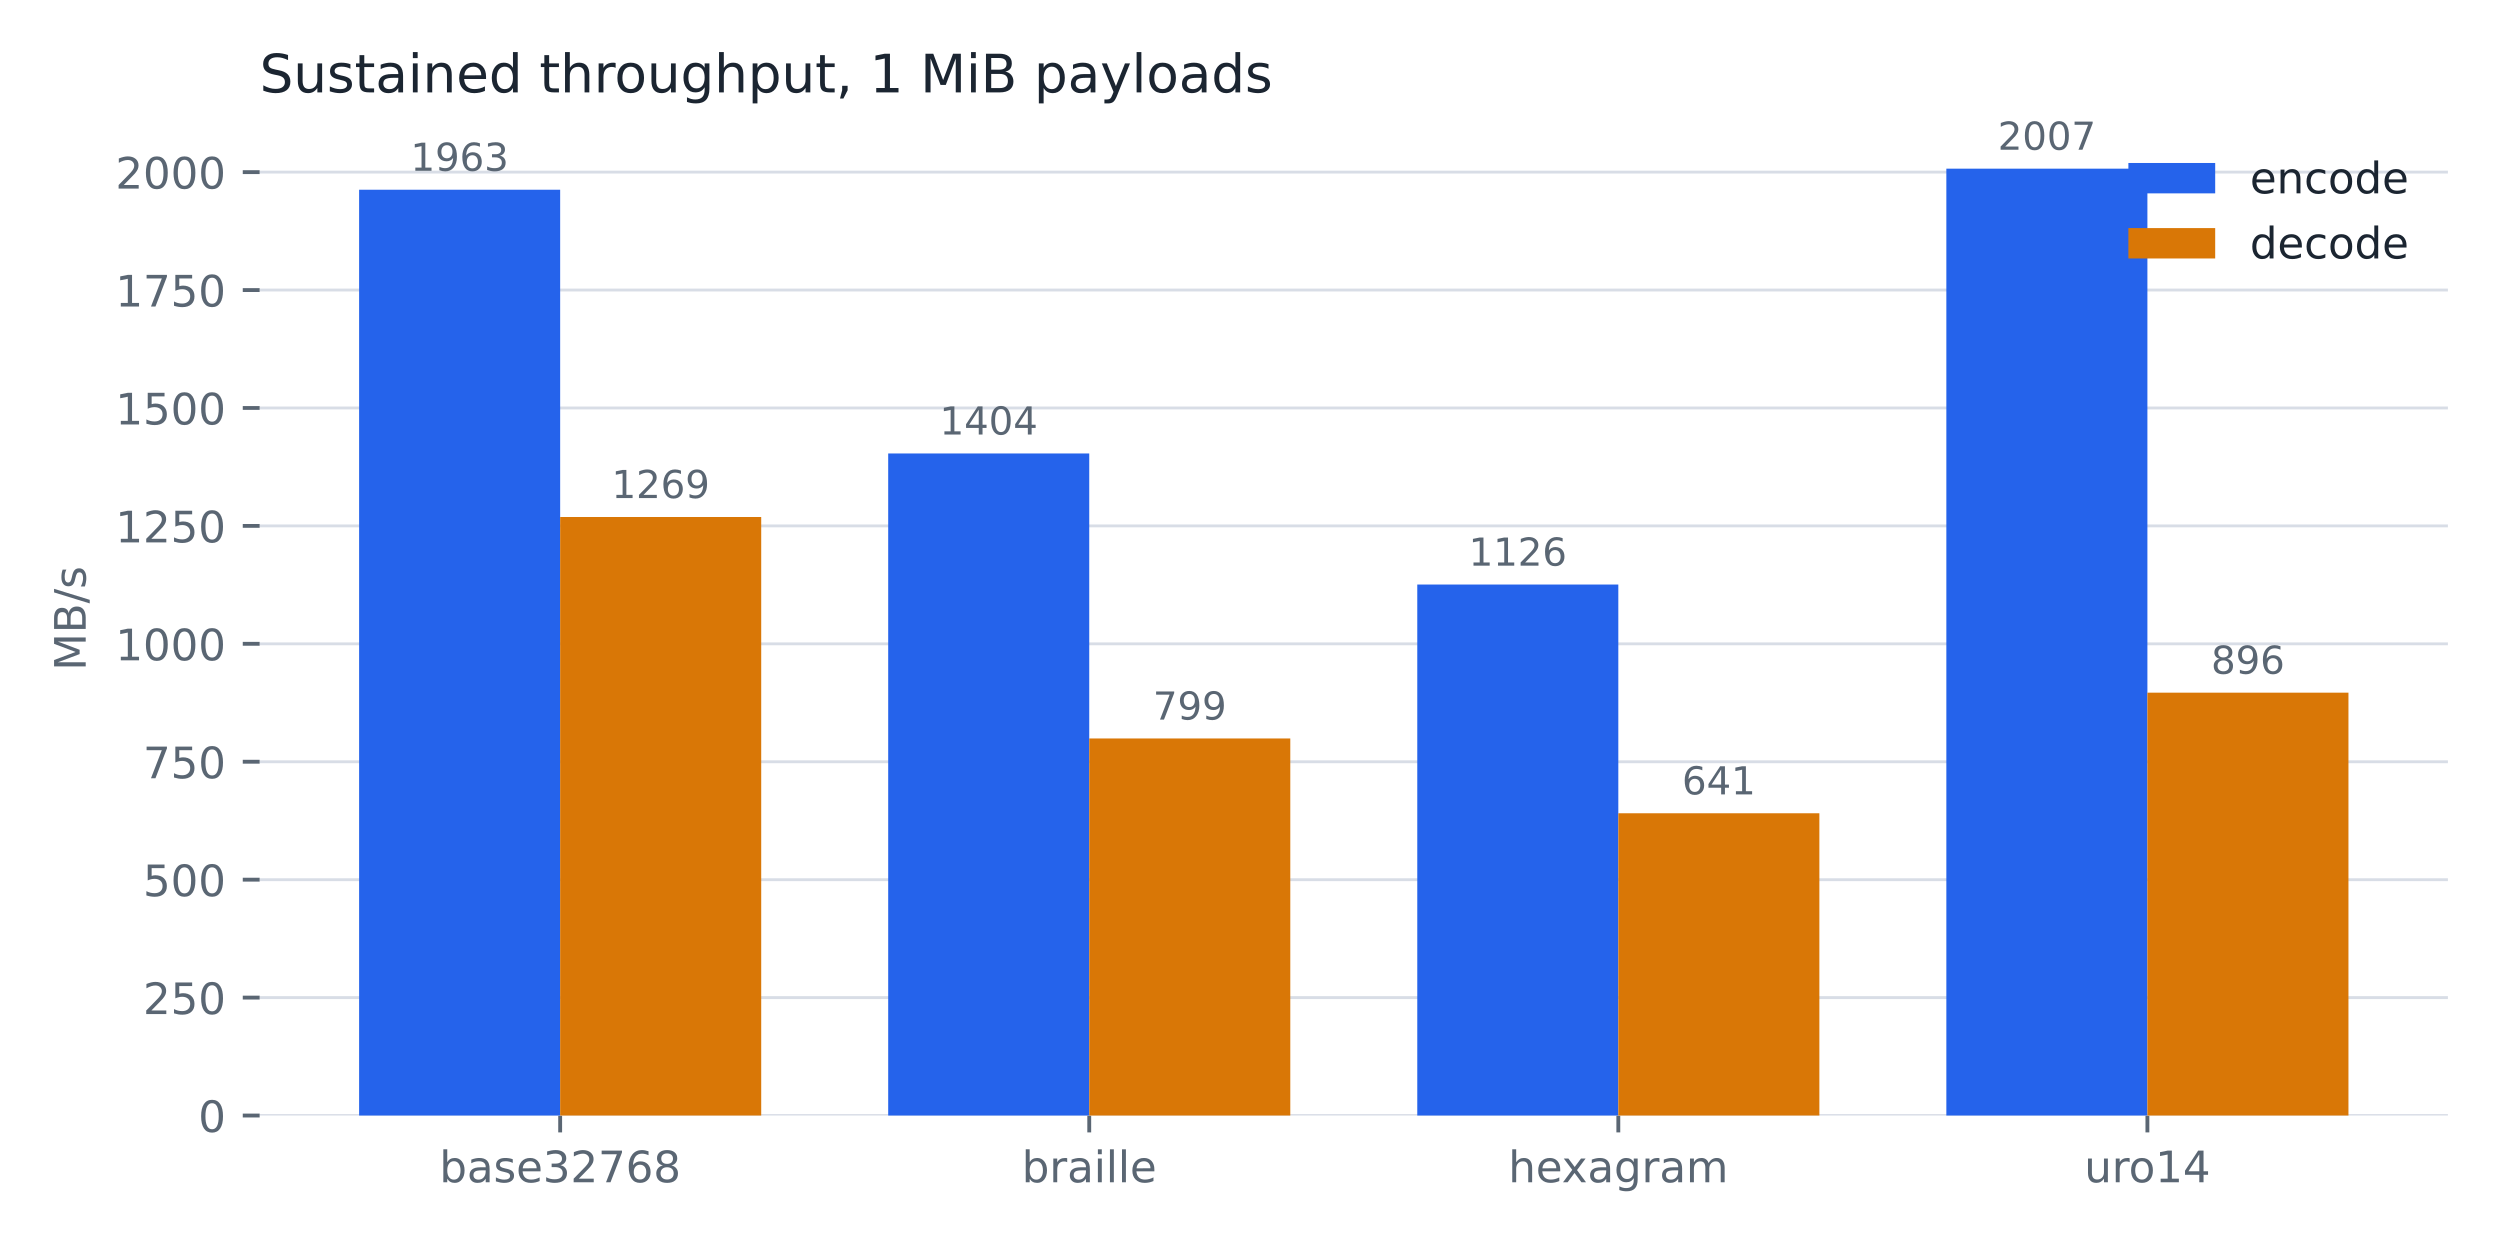
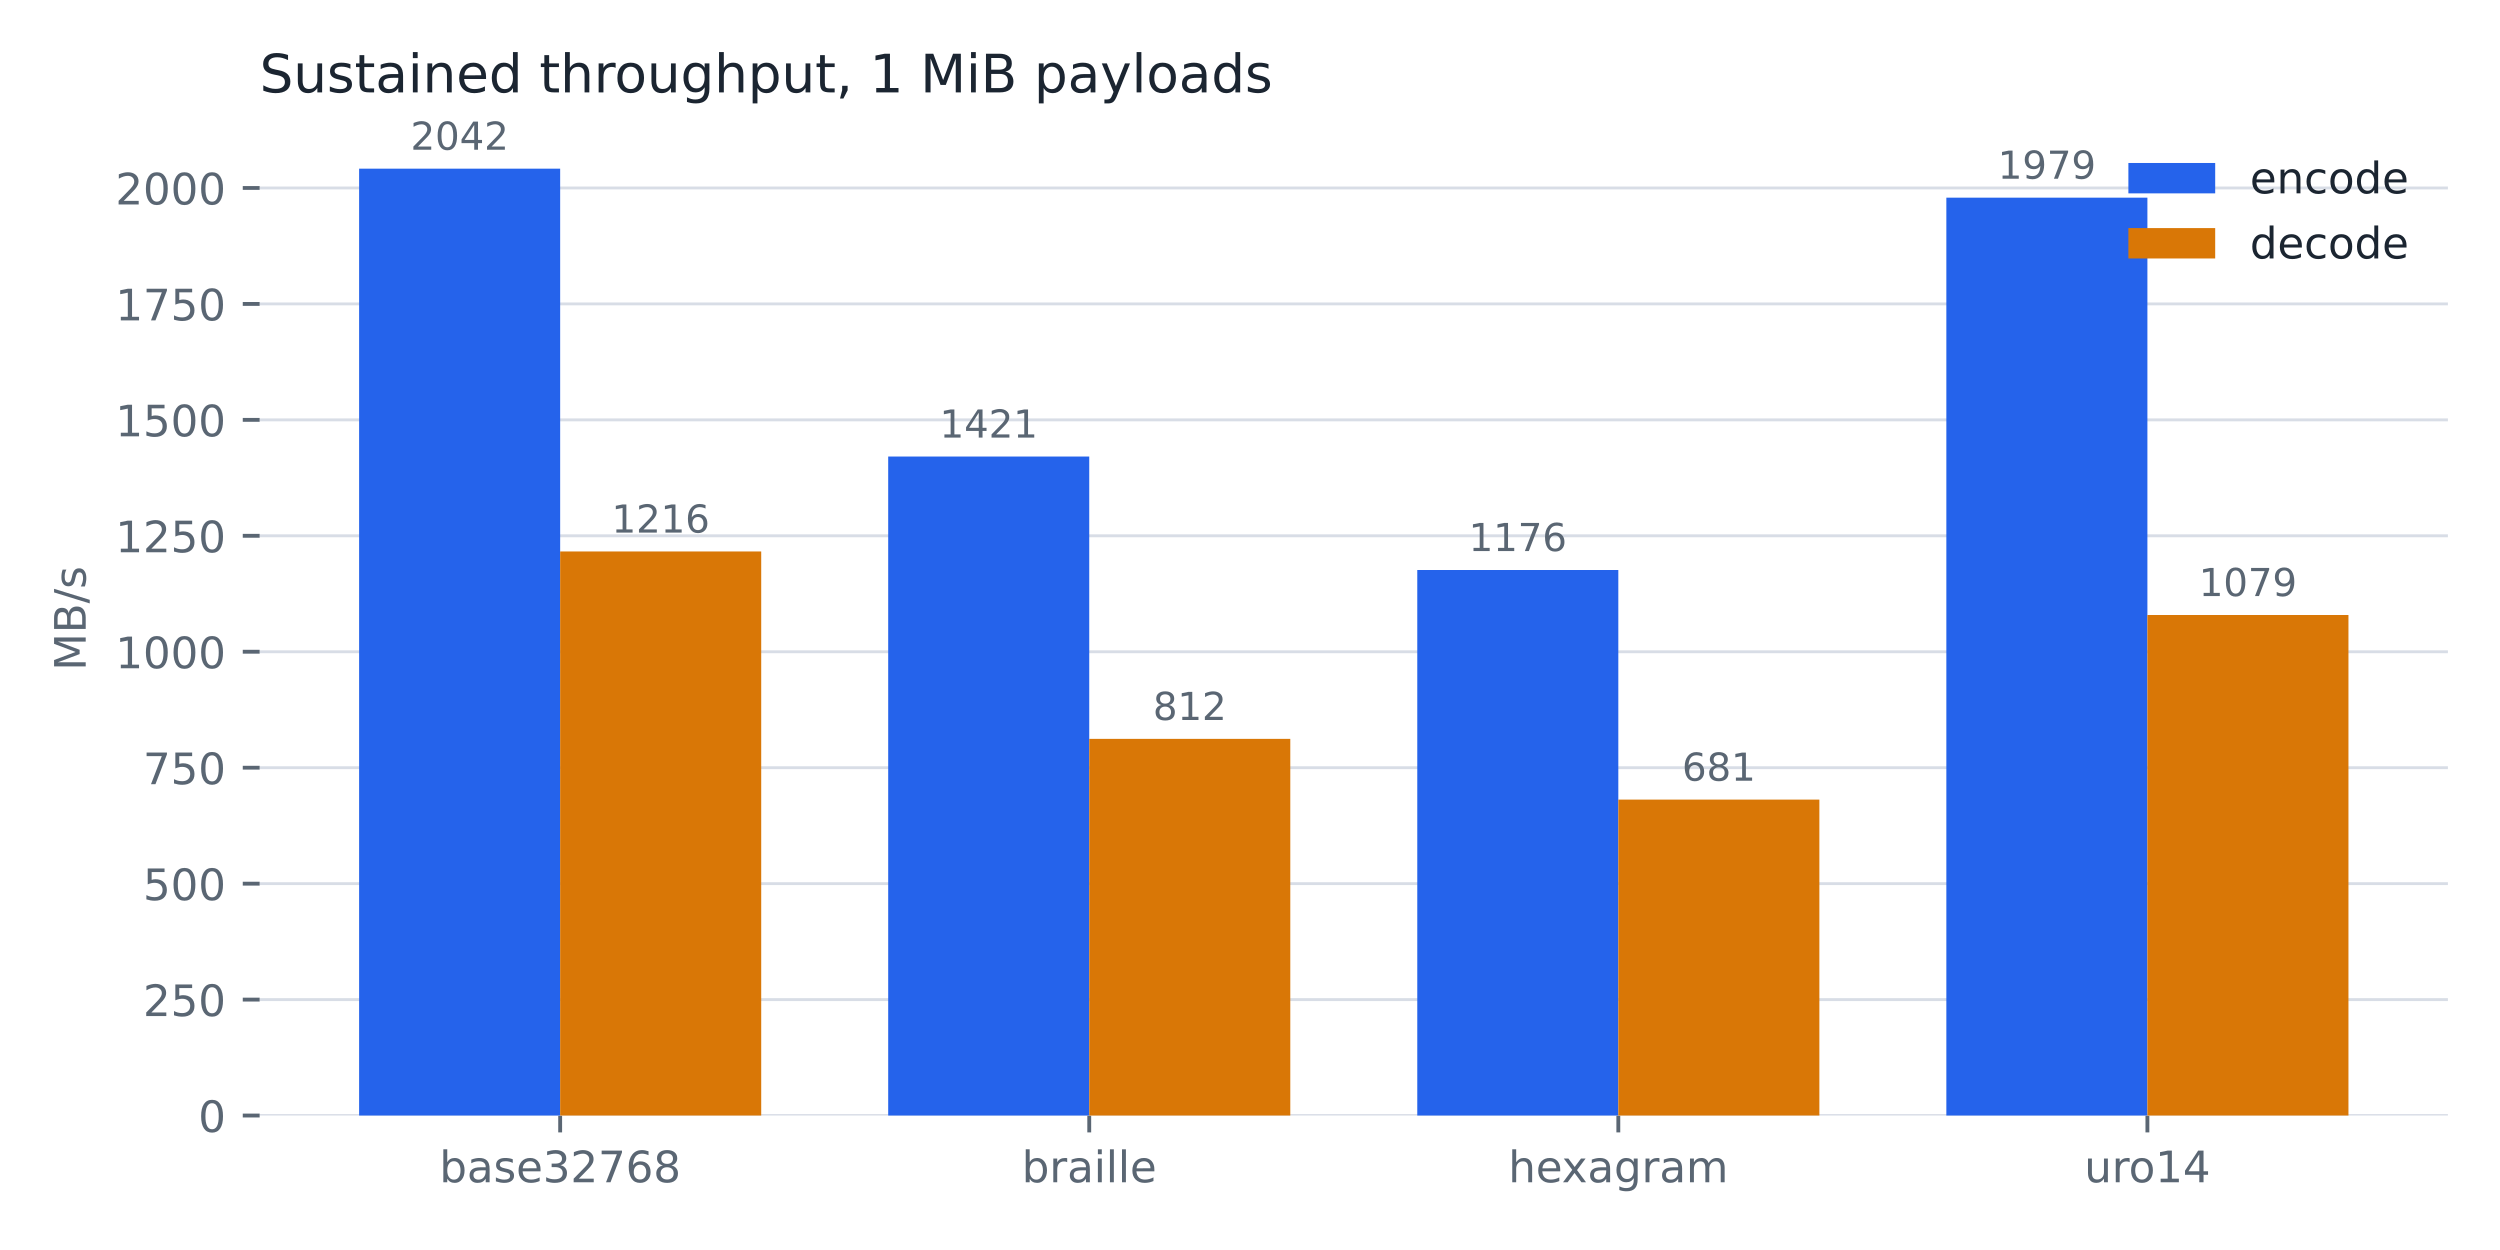
<svg xmlns="http://www.w3.org/2000/svg" xmlns:xlink="http://www.w3.org/1999/xlink" width="518.4pt" height="259.2pt" viewBox="0 0 518.4 259.2" version="1.1">
  <defs>
    <style type="text/css">*{stroke-linejoin: round; stroke-linecap: butt}</style>
  </defs>
  <g id="figure_1">
    <g id="patch_1">
      <path d="M 0 259.2  L 518.4 259.2  L 518.4 0  L 0 0  L 0 259.2  z " style="fill: none; opacity: 0" />
    </g>
    <g id="axes_1">
      <g id="patch_2">
        <path d="M 53.84 231.318  L 507.6 231.318  L 507.6 25.157  L 53.84 25.157  L 53.84 231.318  z " style="fill: none" />
      </g>
      <g id="matplotlib.axis_1">
        <g id="xtick_1">
          <g id="line2d_1">
            <defs>
              <path id="md08314dd81" d="M 0 0  L 0 3.5  " style="stroke: #5a6673; stroke-width: 0.8" />
            </defs>
            <g>
              <use xlink:href="#md08314dd81" x="116.155" y="231.318" style="fill: #5a6673; stroke: #5a6673; stroke-width: 0.8" />
            </g>
          </g>
          <g id="text_1">
            <g style="fill: #5a6673" transform="translate(91.112 245.1565) scale(0.09 -0.09)">
              <defs>
                <path id="DejaVuSans-45" d="M 3116 1747  Q 3116 2381 2855 2742  Q 2594 3103 2138 3103  Q 1681 3103 1420 2742  Q 1159 2381 1159 1747  Q 1159 1113 1420 752  Q 1681 391 2138 391  Q 2594 391 2855 752  Q 3116 1113 3116 1747  z M 1159 2969  Q 1341 3281 1617 3432  Q 1894 3584 2278 3584  Q 2916 3584 3314 3078  Q 3713 2572 3713 1747  Q 3713 922 3314 415  Q 2916 -91 2278 -91  Q 1894 -91 1617 61  Q 1341 213 1159 525  L 1159 0  L 581 0  L 581 4863  L 1159 4863  L 1159 2969  z " transform="scale(0.015625)" />
                <path id="DejaVuSans-44" d="M 2194 1759  Q 1497 1759 1228 1600  Q 959 1441 959 1056  Q 959 750 1161 570  Q 1363 391 1709 391  Q 2188 391 2477 730  Q 2766 1069 2766 1631  L 2766 1759  L 2194 1759  z M 3341 1997  L 3341 0  L 2766 0  L 2766 531  Q 2569 213 2275 61  Q 1981 -91 1556 -91  Q 1019 -91 701 211  Q 384 513 384 1019  Q 384 1609 779 1909  Q 1175 2209 1959 2209  L 2766 2209  L 2766 2266  Q 2766 2663 2505 2880  Q 2244 3097 1772 3097  Q 1472 3097 1187 3025  Q 903 2953 641 2809  L 641 3341  Q 956 3463 1253 3523  Q 1550 3584 1831 3584  Q 2591 3584 2966 3190  Q 3341 2797 3341 1997  z " transform="scale(0.015625)" />
                <path id="DejaVuSans-56" d="M 2834 3397  L 2834 2853  Q 2591 2978 2328 3040  Q 2066 3103 1784 3103  Q 1356 3103 1142 2972  Q 928 2841 928 2578  Q 928 2378 1081 2264  Q 1234 2150 1697 2047  L 1894 2003  Q 2506 1872 2764 1633  Q 3022 1394 3022 966  Q 3022 478 2636 193  Q 2250 -91 1575 -91  Q 1294 -91 989 -36  Q 684 19 347 128  L 347 722  Q 666 556 975 473  Q 1284 391 1588 391  Q 1994 391 2212 530  Q 2431 669 2431 922  Q 2431 1156 2273 1281  Q 2116 1406 1581 1522  L 1381 1569  Q 847 1681 609 1914  Q 372 2147 372 2553  Q 372 3047 722 3315  Q 1072 3584 1716 3584  Q 2034 3584 2315 3537  Q 2597 3491 2834 3397  z " transform="scale(0.015625)" />
                <path id="DejaVuSans-48" d="M 3597 1894  L 3597 1613  L 953 1613  Q 991 1019 1311 708  Q 1631 397 2203 397  Q 2534 397 2845 478  Q 3156 559 3463 722  L 3463 178  Q 3153 47 2828 -22  Q 2503 -91 2169 -91  Q 1331 -91 842 396  Q 353 884 353 1716  Q 353 2575 817 3079  Q 1281 3584 2069 3584  Q 2775 3584 3186 3129  Q 3597 2675 3597 1894  z M 3022 2063  Q 3016 2534 2758 2815  Q 2500 3097 2075 3097  Q 1594 3097 1305 2825  Q 1016 2553 972 2059  L 3022 2063  z " transform="scale(0.015625)" />
                <path id="DejaVuSans-16" d="M 2597 2516  Q 3050 2419 3304 2112  Q 3559 1806 3559 1356  Q 3559 666 3084 287  Q 2609 -91 1734 -91  Q 1441 -91 1130 -33  Q 819 25 488 141  L 488 750  Q 750 597 1062 519  Q 1375 441 1716 441  Q 2309 441 2620 675  Q 2931 909 2931 1356  Q 2931 1769 2642 2001  Q 2353 2234 1838 2234  L 1294 2234  L 1294 2753  L 1863 2753  Q 2328 2753 2575 2939  Q 2822 3125 2822 3475  Q 2822 3834 2567 4026  Q 2313 4219 1838 4219  Q 1578 4219 1281 4162  Q 984 4106 628 3988  L 628 4550  Q 988 4650 1302 4700  Q 1616 4750 1894 4750  Q 2613 4750 3031 4423  Q 3450 4097 3450 3541  Q 3450 3153 3228 2886  Q 3006 2619 2597 2516  z " transform="scale(0.015625)" />
                <path id="DejaVuSans-15" d="M 1228 531  L 3431 531  L 3431 0  L 469 0  L 469 531  Q 828 903 1448 1529  Q 2069 2156 2228 2338  Q 2531 2678 2651 2914  Q 2772 3150 2772 3378  Q 2772 3750 2511 3984  Q 2250 4219 1831 4219  Q 1534 4219 1204 4116  Q 875 4013 500 3803  L 500 4441  Q 881 4594 1212 4672  Q 1544 4750 1819 4750  Q 2544 4750 2975 4387  Q 3406 4025 3406 3419  Q 3406 3131 3298 2873  Q 3191 2616 2906 2266  Q 2828 2175 2409 1742  Q 1991 1309 1228 531  z " transform="scale(0.015625)" />
                <path id="DejaVuSans-1a" d="M 525 4666  L 3525 4666  L 3525 4397  L 1831 0  L 1172 0  L 2766 4134  L 525 4134  L 525 4666  z " transform="scale(0.015625)" />
                <path id="DejaVuSans-19" d="M 2113 2584  Q 1688 2584 1439 2293  Q 1191 2003 1191 1497  Q 1191 994 1439 701  Q 1688 409 2113 409  Q 2538 409 2786 701  Q 3034 994 3034 1497  Q 3034 2003 2786 2293  Q 2538 2584 2113 2584  z M 3366 4563  L 3366 3988  Q 3128 4100 2886 4159  Q 2644 4219 2406 4219  Q 1781 4219 1451 3797  Q 1122 3375 1075 2522  Q 1259 2794 1537 2939  Q 1816 3084 2150 3084  Q 2853 3084 3261 2657  Q 3669 2231 3669 1497  Q 3669 778 3244 343  Q 2819 -91 2113 -91  Q 1303 -91 875 529  Q 447 1150 447 2328  Q 447 3434 972 4092  Q 1497 4750 2381 4750  Q 2619 4750 2861 4703  Q 3103 4656 3366 4563  z " transform="scale(0.015625)" />
                <path id="DejaVuSans-1b" d="M 2034 2216  Q 1584 2216 1326 1975  Q 1069 1734 1069 1313  Q 1069 891 1326 650  Q 1584 409 2034 409  Q 2484 409 2743 651  Q 3003 894 3003 1313  Q 3003 1734 2745 1975  Q 2488 2216 2034 2216  z M 1403 2484  Q 997 2584 770 2862  Q 544 3141 544 3541  Q 544 4100 942 4425  Q 1341 4750 2034 4750  Q 2731 4750 3128 4425  Q 3525 4100 3525 3541  Q 3525 3141 3298 2862  Q 3072 2584 2669 2484  Q 3125 2378 3379 2068  Q 3634 1759 3634 1313  Q 3634 634 3220 271  Q 2806 -91 2034 -91  Q 1263 -91 848 271  Q 434 634 434 1313  Q 434 1759 690 2068  Q 947 2378 1403 2484  z M 1172 3481  Q 1172 3119 1398 2916  Q 1625 2713 2034 2713  Q 2441 2713 2670 2916  Q 2900 3119 2900 3481  Q 2900 3844 2670 4047  Q 2441 4250 2034 4250  Q 1625 4250 1398 4047  Q 1172 3844 1172 3481  z " transform="scale(0.015625)" />
              </defs>
              <use xlink:href="#DejaVuSans-45" />
              <use xlink:href="#DejaVuSans-44" transform="translate(63.48438 0)" />
              <use xlink:href="#DejaVuSans-56" transform="translate(124.7656 0)" />
              <use xlink:href="#DejaVuSans-48" transform="translate(176.8594 0)" />
              <use xlink:href="#DejaVuSans-16" transform="translate(238.3906 0)" />
              <use xlink:href="#DejaVuSans-15" transform="translate(302.0156 0)" />
              <use xlink:href="#DejaVuSans-1a" transform="translate(365.6406 0)" />
              <use xlink:href="#DejaVuSans-19" transform="translate(429.2656 0)" />
              <use xlink:href="#DejaVuSans-1b" transform="translate(492.8906 0)" />
            </g>
          </g>
        </g>
        <g id="xtick_2">
          <g id="line2d_2">
            <g>
              <use xlink:href="#md08314dd81" x="225.865" y="231.318" style="fill: #5a6673; stroke: #5a6673; stroke-width: 0.8" />
            </g>
          </g>
          <g id="text_2">
            <g style="fill: #5a6673" transform="translate(211.8813 245.1565) scale(0.09 -0.09)">
              <defs>
                <path id="DejaVuSans-55" d="M 2631 2963  Q 2534 3019 2420 3045  Q 2306 3072 2169 3072  Q 1681 3072 1420 2755  Q 1159 2438 1159 1844  L 1159 0  L 581 0  L 581 3500  L 1159 3500  L 1159 2956  Q 1341 3275 1631 3429  Q 1922 3584 2338 3584  Q 2397 3584 2469 3576  Q 2541 3569 2628 3553  L 2631 2963  z " transform="scale(0.015625)" />
                <path id="DejaVuSans-4c" d="M 603 3500  L 1178 3500  L 1178 0  L 603 0  L 603 3500  z M 603 4863  L 1178 4863  L 1178 4134  L 603 4134  L 603 4863  z " transform="scale(0.015625)" />
                <path id="DejaVuSans-4f" d="M 603 4863  L 1178 4863  L 1178 0  L 603 0  L 603 4863  z " transform="scale(0.015625)" />
              </defs>
              <use xlink:href="#DejaVuSans-45" />
              <use xlink:href="#DejaVuSans-55" transform="translate(63.48438 0)" />
              <use xlink:href="#DejaVuSans-44" transform="translate(104.5938 0)" />
              <use xlink:href="#DejaVuSans-4c" transform="translate(165.875 0)" />
              <use xlink:href="#DejaVuSans-4f" transform="translate(193.6562 0)" />
              <use xlink:href="#DejaVuSans-4f" transform="translate(221.4375 0)" />
              <use xlink:href="#DejaVuSans-48" transform="translate(249.2188 0)" />
            </g>
          </g>
        </g>
        <g id="xtick_3">
          <g id="line2d_3">
            <g>
              <use xlink:href="#md08314dd81" x="335.575" y="231.318" style="fill: #5a6673; stroke: #5a6673; stroke-width: 0.8" />
            </g>
          </g>
          <g id="text_3">
            <g style="fill: #5a6673" transform="translate(312.7642 245.1565) scale(0.09 -0.09)">
              <defs>
                <path id="DejaVuSans-4b" d="M 3513 2113  L 3513 0  L 2938 0  L 2938 2094  Q 2938 2591 2744 2837  Q 2550 3084 2163 3084  Q 1697 3084 1428 2787  Q 1159 2491 1159 1978  L 1159 0  L 581 0  L 581 4863  L 1159 4863  L 1159 2956  Q 1366 3272 1645 3428  Q 1925 3584 2291 3584  Q 2894 3584 3203 3211  Q 3513 2838 3513 2113  z " transform="scale(0.015625)" />
                <path id="DejaVuSans-5b" d="M 3513 3500  L 2247 1797  L 3578 0  L 2900 0  L 1881 1375  L 863 0  L 184 0  L 1544 1831  L 300 3500  L 978 3500  L 1906 2253  L 2834 3500  L 3513 3500  z " transform="scale(0.015625)" />
                <path id="DejaVuSans-4a" d="M 2906 1791  Q 2906 2416 2648 2759  Q 2391 3103 1925 3103  Q 1463 3103 1205 2759  Q 947 2416 947 1791  Q 947 1169 1205 825  Q 1463 481 1925 481  Q 2391 481 2648 825  Q 2906 1169 2906 1791  z M 3481 434  Q 3481 -459 3084 -895  Q 2688 -1331 1869 -1331  Q 1566 -1331 1297 -1286  Q 1028 -1241 775 -1147  L 775 -588  Q 1028 -725 1275 -790  Q 1522 -856 1778 -856  Q 2344 -856 2625 -561  Q 2906 -266 2906 331  L 2906 616  Q 2728 306 2450 153  Q 2172 0 1784 0  Q 1141 0 747 490  Q 353 981 353 1791  Q 353 2603 747 3093  Q 1141 3584 1784 3584  Q 2172 3584 2450 3431  Q 2728 3278 2906 2969  L 2906 3500  L 3481 3500  L 3481 434  z " transform="scale(0.015625)" />
                <path id="DejaVuSans-50" d="M 3328 2828  Q 3544 3216 3844 3400  Q 4144 3584 4550 3584  Q 5097 3584 5394 3201  Q 5691 2819 5691 2113  L 5691 0  L 5113 0  L 5113 2094  Q 5113 2597 4934 2840  Q 4756 3084 4391 3084  Q 3944 3084 3684 2787  Q 3425 2491 3425 1978  L 3425 0  L 2847 0  L 2847 2094  Q 2847 2600 2669 2842  Q 2491 3084 2119 3084  Q 1678 3084 1418 2786  Q 1159 2488 1159 1978  L 1159 0  L 581 0  L 581 3500  L 1159 3500  L 1159 2956  Q 1356 3278 1631 3431  Q 1906 3584 2284 3584  Q 2666 3584 2933 3390  Q 3200 3197 3328 2828  z " transform="scale(0.015625)" />
              </defs>
              <use xlink:href="#DejaVuSans-4b" />
              <use xlink:href="#DejaVuSans-48" transform="translate(63.375 0)" />
              <use xlink:href="#DejaVuSans-5b" transform="translate(123.1562 0)" />
              <use xlink:href="#DejaVuSans-44" transform="translate(182.3438 0)" />
              <use xlink:href="#DejaVuSans-4a" transform="translate(243.625 0)" />
              <use xlink:href="#DejaVuSans-55" transform="translate(307.1094 0)" />
              <use xlink:href="#DejaVuSans-44" transform="translate(348.2188 0)" />
              <use xlink:href="#DejaVuSans-50" transform="translate(409.5 0)" />
            </g>
          </g>
        </g>
        <g id="xtick_4">
          <g id="line2d_4">
            <g>
              <use xlink:href="#md08314dd81" x="445.285" y="231.318" style="fill: #5a6673; stroke: #5a6673; stroke-width: 0.8" />
            </g>
          </g>
          <g id="text_4">
            <g style="fill: #5a6673" transform="translate(432.2025 245.1558) scale(0.09 -0.09)">
              <defs>
                <path id="DejaVuSans-58" d="M 544 1381  L 544 3500  L 1119 3500  L 1119 1403  Q 1119 906 1312 657  Q 1506 409 1894 409  Q 2359 409 2629 706  Q 2900 1003 2900 1516  L 2900 3500  L 3475 3500  L 3475 0  L 2900 0  L 2900 538  Q 2691 219 2414 64  Q 2138 -91 1772 -91  Q 1169 -91 856 284  Q 544 659 544 1381  z M 1991 3584  L 1991 3584  z " transform="scale(0.015625)" />
                <path id="DejaVuSans-52" d="M 1959 3097  Q 1497 3097 1228 2736  Q 959 2375 959 1747  Q 959 1119 1226 758  Q 1494 397 1959 397  Q 2419 397 2687 759  Q 2956 1122 2956 1747  Q 2956 2369 2687 2733  Q 2419 3097 1959 3097  z M 1959 3584  Q 2709 3584 3137 3096  Q 3566 2609 3566 1747  Q 3566 888 3137 398  Q 2709 -91 1959 -91  Q 1206 -91 779 398  Q 353 888 353 1747  Q 353 2609 779 3096  Q 1206 3584 1959 3584  z " transform="scale(0.015625)" />
                <path id="DejaVuSans-14" d="M 794 531  L 1825 531  L 1825 4091  L 703 3866  L 703 4441  L 1819 4666  L 2450 4666  L 2450 531  L 3481 531  L 3481 0  L 794 0  L 794 531  z " transform="scale(0.015625)" />
                <path id="DejaVuSans-17" d="M 2419 4116  L 825 1625  L 2419 1625  L 2419 4116  z M 2253 4666  L 3047 4666  L 3047 1625  L 3713 1625  L 3713 1100  L 3047 1100  L 3047 0  L 2419 0  L 2419 1100  L 313 1100  L 313 1709  L 2253 4666  z " transform="scale(0.015625)" />
              </defs>
              <use xlink:href="#DejaVuSans-58" />
              <use xlink:href="#DejaVuSans-55" transform="translate(63.375 0)" />
              <use xlink:href="#DejaVuSans-52" transform="translate(102.2812 0)" />
              <use xlink:href="#DejaVuSans-14" transform="translate(163.4688 0)" />
              <use xlink:href="#DejaVuSans-17" transform="translate(227.0938 0)" />
            </g>
          </g>
        </g>
      </g>
      <g id="matplotlib.axis_2">
        <g id="ytick_1">
          <g id="line2d_5">
            <path d="M 53.84 231.318  L 507.6 231.318  " clip-path="url(#p2980227b80)" style="fill: none; stroke: #d8dde6; stroke-width: 0.6; stroke-linecap: square" />
          </g>
          <g id="line2d_6">
            <defs>
              <path id="m1e527ea121" d="M 0 0  L -3.5 0  " style="stroke: #5a6673; stroke-width: 0.8" />
            </defs>
            <g>
              <use xlink:href="#m1e527ea121" x="53.84" y="231.318" style="fill: #5a6673; stroke: #5a6673; stroke-width: 0.8" />
            </g>
          </g>
          <g id="text_5">
            <g style="fill: #5a6673" transform="translate(41.11375 234.7368) scale(0.09 -0.09)">
              <defs>
                <path id="DejaVuSans-13" d="M 2034 4250  Q 1547 4250 1301 3770  Q 1056 3291 1056 2328  Q 1056 1369 1301 889  Q 1547 409 2034 409  Q 2525 409 2770 889  Q 3016 1369 3016 2328  Q 3016 3291 2770 3770  Q 2525 4250 2034 4250  z M 2034 4750  Q 2819 4750 3233 4129  Q 3647 3509 3647 2328  Q 3647 1150 3233 529  Q 2819 -91 2034 -91  Q 1250 -91 836 529  Q 422 1150 422 2328  Q 422 3509 836 4129  Q 1250 4750 2034 4750  z " transform="scale(0.015625)" />
              </defs>
              <use xlink:href="#DejaVuSans-13" />
            </g>
          </g>
        </g>
        <g id="ytick_2">
          <g id="line2d_7">
-             <path d="M 53.84 206.864  L 507.6 206.864  " clip-path="url(#p2980227b80)" style="fill: none; stroke: #d8dde6; stroke-width: 0.6; stroke-linecap: square" />
+             <path d="M 53.84 207.275  L 507.6 207.275  " clip-path="url(#p2980227b80)" style="fill: none; stroke: #d8dde6; stroke-width: 0.6; stroke-linecap: square" />
          </g>
          <g id="line2d_8">
            <g>
-               <use xlink:href="#m1e527ea121" x="53.84" y="206.864" style="fill: #5a6673; stroke: #5a6673; stroke-width: 0.8" />
+               <use xlink:href="#m1e527ea121" x="53.84" y="207.275" style="fill: #5a6673; stroke: #5a6673; stroke-width: 0.8" />
            </g>
          </g>
          <g id="text_6">
-             <g style="fill: #5a6673" transform="translate(29.66125 210.2832) scale(0.09 -0.09)">
+             <g style="fill: #5a6673" transform="translate(29.66125 210.6941) scale(0.09 -0.09)">
              <defs>
                <path id="DejaVuSans-18" d="M 691 4666  L 3169 4666  L 3169 4134  L 1269 4134  L 1269 2991  Q 1406 3038 1543 3061  Q 1681 3084 1819 3084  Q 2600 3084 3056 2656  Q 3513 2228 3513 1497  Q 3513 744 3044 326  Q 2575 -91 1722 -91  Q 1428 -91 1123 -41  Q 819 9 494 109  L 494 744  Q 775 591 1075 516  Q 1375 441 1709 441  Q 2250 441 2565 725  Q 2881 1009 2881 1497  Q 2881 1984 2565 2268  Q 2250 2553 1709 2553  Q 1456 2553 1204 2497  Q 953 2441 691 2322  L 691 4666  z " transform="scale(0.015625)" />
              </defs>
              <use xlink:href="#DejaVuSans-15" />
              <use xlink:href="#DejaVuSans-18" transform="translate(63.625 0)" />
              <use xlink:href="#DejaVuSans-13" transform="translate(127.25 0)" />
            </g>
          </g>
        </g>
        <g id="ytick_3">
          <g id="line2d_9">
-             <path d="M 53.84 182.411  L 507.6 182.411  " clip-path="url(#p2980227b80)" style="fill: none; stroke: #d8dde6; stroke-width: 0.6; stroke-linecap: square" />
+             <path d="M 53.84 183.232  L 507.6 183.232  " clip-path="url(#p2980227b80)" style="fill: none; stroke: #d8dde6; stroke-width: 0.6; stroke-linecap: square" />
          </g>
          <g id="line2d_10">
            <g>
-               <use xlink:href="#m1e527ea121" x="53.84" y="182.411" style="fill: #5a6673; stroke: #5a6673; stroke-width: 0.8" />
+               <use xlink:href="#m1e527ea121" x="53.84" y="183.232" style="fill: #5a6673; stroke: #5a6673; stroke-width: 0.8" />
            </g>
          </g>
          <g id="text_7">
-             <g style="fill: #5a6673" transform="translate(29.66125 185.8296) scale(0.09 -0.09)">
+             <g style="fill: #5a6673" transform="translate(29.66125 186.6514) scale(0.09 -0.09)">
              <use xlink:href="#DejaVuSans-18" />
              <use xlink:href="#DejaVuSans-13" transform="translate(63.625 0)" />
              <use xlink:href="#DejaVuSans-13" transform="translate(127.25 0)" />
            </g>
          </g>
        </g>
        <g id="ytick_4">
          <g id="line2d_11">
-             <path d="M 53.84 157.957  L 507.6 157.957  " clip-path="url(#p2980227b80)" style="fill: none; stroke: #d8dde6; stroke-width: 0.6; stroke-linecap: square" />
+             <path d="M 53.84 159.19  L 507.6 159.19  " clip-path="url(#p2980227b80)" style="fill: none; stroke: #d8dde6; stroke-width: 0.6; stroke-linecap: square" />
          </g>
          <g id="line2d_12">
            <g>
-               <use xlink:href="#m1e527ea121" x="53.84" y="157.957" style="fill: #5a6673; stroke: #5a6673; stroke-width: 0.8" />
+               <use xlink:href="#m1e527ea121" x="53.84" y="159.19" style="fill: #5a6673; stroke: #5a6673; stroke-width: 0.8" />
            </g>
          </g>
          <g id="text_8">
-             <g style="fill: #5a6673" transform="translate(29.66125 161.376) scale(0.09 -0.09)">
+             <g style="fill: #5a6673" transform="translate(29.66125 162.6087) scale(0.09 -0.09)">
              <use xlink:href="#DejaVuSans-1a" />
              <use xlink:href="#DejaVuSans-18" transform="translate(63.625 0)" />
              <use xlink:href="#DejaVuSans-13" transform="translate(127.25 0)" />
            </g>
          </g>
        </g>
        <g id="ytick_5">
          <g id="line2d_13">
-             <path d="M 53.84 133.503  L 507.6 133.503  " clip-path="url(#p2980227b80)" style="fill: none; stroke: #d8dde6; stroke-width: 0.6; stroke-linecap: square" />
+             <path d="M 53.84 135.147  L 507.6 135.147  " clip-path="url(#p2980227b80)" style="fill: none; stroke: #d8dde6; stroke-width: 0.6; stroke-linecap: square" />
          </g>
          <g id="line2d_14">
            <g>
-               <use xlink:href="#m1e527ea121" x="53.84" y="133.503" style="fill: #5a6673; stroke: #5a6673; stroke-width: 0.8" />
+               <use xlink:href="#m1e527ea121" x="53.84" y="135.147" style="fill: #5a6673; stroke: #5a6673; stroke-width: 0.8" />
            </g>
          </g>
          <g id="text_9">
-             <g style="fill: #5a6673" transform="translate(23.935 136.9224) scale(0.09 -0.09)">
+             <g style="fill: #5a6673" transform="translate(23.935 138.566) scale(0.09 -0.09)">
              <use xlink:href="#DejaVuSans-14" />
              <use xlink:href="#DejaVuSans-13" transform="translate(63.625 0)" />
              <use xlink:href="#DejaVuSans-13" transform="translate(127.25 0)" />
              <use xlink:href="#DejaVuSans-13" transform="translate(190.875 0)" />
            </g>
          </g>
        </g>
        <g id="ytick_6">
          <g id="line2d_15">
-             <path d="M 53.84 109.05  L 507.6 109.05  " clip-path="url(#p2980227b80)" style="fill: none; stroke: #d8dde6; stroke-width: 0.6; stroke-linecap: square" />
+             <path d="M 53.84 111.104  L 507.6 111.104  " clip-path="url(#p2980227b80)" style="fill: none; stroke: #d8dde6; stroke-width: 0.6; stroke-linecap: square" />
          </g>
          <g id="line2d_16">
            <g>
-               <use xlink:href="#m1e527ea121" x="53.84" y="109.05" style="fill: #5a6673; stroke: #5a6673; stroke-width: 0.8" />
+               <use xlink:href="#m1e527ea121" x="53.84" y="111.104" style="fill: #5a6673; stroke: #5a6673; stroke-width: 0.8" />
            </g>
          </g>
          <g id="text_10">
-             <g style="fill: #5a6673" transform="translate(23.935 112.4688) scale(0.09 -0.09)">
+             <g style="fill: #5a6673" transform="translate(23.935 114.5233) scale(0.09 -0.09)">
              <use xlink:href="#DejaVuSans-14" />
              <use xlink:href="#DejaVuSans-15" transform="translate(63.625 0)" />
              <use xlink:href="#DejaVuSans-18" transform="translate(127.25 0)" />
              <use xlink:href="#DejaVuSans-13" transform="translate(190.875 0)" />
            </g>
          </g>
        </g>
        <g id="ytick_7">
          <g id="line2d_17">
-             <path d="M 53.84 84.596  L 507.6 84.596  " clip-path="url(#p2980227b80)" style="fill: none; stroke: #d8dde6; stroke-width: 0.6; stroke-linecap: square" />
+             <path d="M 53.84 87.062  L 507.6 87.062  " clip-path="url(#p2980227b80)" style="fill: none; stroke: #d8dde6; stroke-width: 0.6; stroke-linecap: square" />
          </g>
          <g id="line2d_18">
            <g>
-               <use xlink:href="#m1e527ea121" x="53.84" y="84.596" style="fill: #5a6673; stroke: #5a6673; stroke-width: 0.8" />
+               <use xlink:href="#m1e527ea121" x="53.84" y="87.062" style="fill: #5a6673; stroke: #5a6673; stroke-width: 0.8" />
            </g>
          </g>
          <g id="text_11">
-             <g style="fill: #5a6673" transform="translate(23.935 88.01524) scale(0.09 -0.09)">
+             <g style="fill: #5a6673" transform="translate(23.935 90.48062) scale(0.09 -0.09)">
              <use xlink:href="#DejaVuSans-14" />
              <use xlink:href="#DejaVuSans-18" transform="translate(63.625 0)" />
              <use xlink:href="#DejaVuSans-13" transform="translate(127.25 0)" />
              <use xlink:href="#DejaVuSans-13" transform="translate(190.875 0)" />
            </g>
          </g>
        </g>
        <g id="ytick_8">
          <g id="line2d_19">
-             <path d="M 53.84 60.143  L 507.6 60.143  " clip-path="url(#p2980227b80)" style="fill: none; stroke: #d8dde6; stroke-width: 0.6; stroke-linecap: square" />
+             <path d="M 53.84 63.019  L 507.6 63.019  " clip-path="url(#p2980227b80)" style="fill: none; stroke: #d8dde6; stroke-width: 0.6; stroke-linecap: square" />
          </g>
          <g id="line2d_20">
            <g>
-               <use xlink:href="#m1e527ea121" x="53.84" y="60.143" style="fill: #5a6673; stroke: #5a6673; stroke-width: 0.8" />
+               <use xlink:href="#m1e527ea121" x="53.84" y="63.019" style="fill: #5a6673; stroke: #5a6673; stroke-width: 0.8" />
            </g>
          </g>
          <g id="text_12">
-             <g style="fill: #5a6673" transform="translate(23.935 63.56164) scale(0.09 -0.09)">
+             <g style="fill: #5a6673" transform="translate(23.935 66.43792) scale(0.09 -0.09)">
              <use xlink:href="#DejaVuSans-14" />
              <use xlink:href="#DejaVuSans-1a" transform="translate(63.625 0)" />
              <use xlink:href="#DejaVuSans-18" transform="translate(127.25 0)" />
              <use xlink:href="#DejaVuSans-13" transform="translate(190.875 0)" />
            </g>
          </g>
        </g>
        <g id="ytick_9">
          <g id="line2d_21">
-             <path d="M 53.84 35.689  L 507.6 35.689  " clip-path="url(#p2980227b80)" style="fill: none; stroke: #d8dde6; stroke-width: 0.6; stroke-linecap: square" />
+             <path d="M 53.84 38.976  L 507.6 38.976  " clip-path="url(#p2980227b80)" style="fill: none; stroke: #d8dde6; stroke-width: 0.6; stroke-linecap: square" />
          </g>
          <g id="line2d_22">
            <g>
-               <use xlink:href="#m1e527ea121" x="53.84" y="35.689" style="fill: #5a6673; stroke: #5a6673; stroke-width: 0.8" />
+               <use xlink:href="#m1e527ea121" x="53.84" y="38.976" style="fill: #5a6673; stroke: #5a6673; stroke-width: 0.8" />
            </g>
          </g>
          <g id="text_13">
-             <g style="fill: #5a6673" transform="translate(23.935 39.10805) scale(0.09 -0.09)">
+             <g style="fill: #5a6673" transform="translate(23.935 42.39522) scale(0.09 -0.09)">
              <use xlink:href="#DejaVuSans-15" />
              <use xlink:href="#DejaVuSans-13" transform="translate(63.625 0)" />
              <use xlink:href="#DejaVuSans-13" transform="translate(127.25 0)" />
              <use xlink:href="#DejaVuSans-13" transform="translate(190.875 0)" />
            </g>
          </g>
        </g>
        <g id="text_14">
          <g style="fill: #5a6673" transform="translate(17.77289 139.0679) rotate(-90) scale(0.09 -0.09)">
            <defs>
              <path id="DejaVuSans-30" d="M 628 4666  L 1569 4666  L 2759 1491  L 3956 4666  L 4897 4666  L 4897 0  L 4281 0  L 4281 4097  L 3078 897  L 2444 897  L 1241 4097  L 1241 0  L 628 0  L 628 4666  z " transform="scale(0.015625)" />
              <path id="DejaVuSans-25" d="M 1259 2228  L 1259 519  L 2272 519  Q 2781 519 3026 730  Q 3272 941 3272 1375  Q 3272 1813 3026 2020  Q 2781 2228 2272 2228  L 1259 2228  z M 1259 4147  L 1259 2741  L 2194 2741  Q 2656 2741 2882 2914  Q 3109 3088 3109 3444  Q 3109 3797 2882 3972  Q 2656 4147 2194 4147  L 1259 4147  z M 628 4666  L 2241 4666  Q 2963 4666 3353 4366  Q 3744 4066 3744 3513  Q 3744 3084 3544 2831  Q 3344 2578 2956 2516  Q 3422 2416 3680 2098  Q 3938 1781 3938 1306  Q 3938 681 3513 340  Q 3088 0 2303 0  L 628 0  L 628 4666  z " transform="scale(0.015625)" />
              <path id="DejaVuSans-12" d="M 1625 4666  L 2156 4666  L 531 -594  L 0 -594  L 1625 4666  z " transform="scale(0.015625)" />
            </defs>
            <use xlink:href="#DejaVuSans-30" />
            <use xlink:href="#DejaVuSans-25" transform="translate(86.28125 0)" />
            <use xlink:href="#DejaVuSans-12" transform="translate(154.8906 0)" />
            <use xlink:href="#DejaVuSans-56" transform="translate(188.5781 0)" />
          </g>
        </g>
      </g>
      <g id="patch_3">
-         <path d="M 74.465 231.318  L 116.155 231.318  L 116.155 39.344  L 74.465 39.344  z " clip-path="url(#p2980227b80)" style="fill: #2563eb" />
+         <path d="M 74.465 231.318  L 116.155 231.318  L 116.155 34.975  L 74.465 34.975  z " clip-path="url(#p2980227b80)" style="fill: #2563eb" />
      </g>
      <g id="patch_4">
-         <path d="M 184.175 231.318  L 225.865 231.318  L 225.865 94.03  L 184.175 94.03  z " clip-path="url(#p2980227b80)" style="fill: #2563eb" />
+         <path d="M 184.175 231.318  L 225.865 231.318  L 225.865 94.66  L 184.175 94.66  z " clip-path="url(#p2980227b80)" style="fill: #2563eb" />
      </g>
      <g id="patch_5">
-         <path d="M 293.885 231.318  L 335.575 231.318  L 335.575 121.215  L 293.885 121.215  z " clip-path="url(#p2980227b80)" style="fill: #2563eb" />
+         <path d="M 293.885 231.318  L 335.575 231.318  L 335.575 118.191  L 293.885 118.191  z " clip-path="url(#p2980227b80)" style="fill: #2563eb" />
      </g>
      <g id="patch_6">
-         <path d="M 403.595 231.318  L 445.285 231.318  L 445.285 34.975  L 403.595 34.975  z " clip-path="url(#p2980227b80)" style="fill: #2563eb" />
+         <path d="M 403.595 231.318  L 445.285 231.318  L 445.285 40.982  L 403.595 40.982  z " clip-path="url(#p2980227b80)" style="fill: #2563eb" />
      </g>
      <g id="patch_7">
-         <path d="M 116.155 231.318  L 157.845 231.318  L 157.845 107.2  L 116.155 107.2  z " clip-path="url(#p2980227b80)" style="fill: #d97706" />
+         <path d="M 116.155 231.318  L 157.845 231.318  L 157.845 114.357  L 116.155 114.357  z " clip-path="url(#p2980227b80)" style="fill: #d97706" />
      </g>
      <g id="patch_8">
-         <path d="M 225.865 231.318  L 267.555 231.318  L 267.555 153.134  L 225.865 153.134  z " clip-path="url(#p2980227b80)" style="fill: #d97706" />
+         <path d="M 225.865 231.318  L 267.555 231.318  L 267.555 153.215  L 225.865 153.215  z " clip-path="url(#p2980227b80)" style="fill: #d97706" />
      </g>
      <g id="patch_9">
-         <path d="M 335.575 231.318  L 377.265 231.318  L 377.265 168.645  L 335.575 168.645  z " clip-path="url(#p2980227b80)" style="fill: #d97706" />
+         <path d="M 335.575 231.318  L 377.265 231.318  L 377.265 165.81  L 335.575 165.81  z " clip-path="url(#p2980227b80)" style="fill: #d97706" />
      </g>
      <g id="patch_10">
-         <path d="M 445.285 231.318  L 486.975 231.318  L 486.975 143.635  L 445.285 143.635  z " clip-path="url(#p2980227b80)" style="fill: #d97706" />
+         <path d="M 445.285 231.318  L 486.975 231.318  L 486.975 127.526  L 445.285 127.526  z " clip-path="url(#p2980227b80)" style="fill: #d97706" />
      </g>
      <g id="text_15">
-         <g style="fill: #5a6673" transform="translate(85.13033 35.42223) scale(0.08 -0.08)">
+         <g style="fill: #5a6673" transform="translate(85.13033 31.05271) scale(0.08 -0.08)">
+           <use xlink:href="#DejaVuSans-15" />
+           <use xlink:href="#DejaVuSans-13" transform="translate(63.625 0)" />
+           <use xlink:href="#DejaVuSans-17" transform="translate(127.25 0)" />
+           <use xlink:href="#DejaVuSans-15" transform="translate(190.875 0)" />
+         </g>
+       </g>
+       <g id="text_16">
+         <g style="fill: #5a6673" transform="translate(194.8402 90.73815) scale(0.08 -0.08)">
+           <use xlink:href="#DejaVuSans-14" />
+           <use xlink:href="#DejaVuSans-17" transform="translate(63.625 0)" />
+           <use xlink:href="#DejaVuSans-15" transform="translate(127.25 0)" />
+           <use xlink:href="#DejaVuSans-14" transform="translate(190.875 0)" />
+         </g>
+       </g>
+       <g id="text_17">
+         <g style="fill: #5a6673" transform="translate(304.5501 114.2687) scale(0.08 -0.08)">
+           <use xlink:href="#DejaVuSans-14" />
+           <use xlink:href="#DejaVuSans-14" transform="translate(63.625 0)" />
+           <use xlink:href="#DejaVuSans-1a" transform="translate(127.25 0)" />
+           <use xlink:href="#DejaVuSans-19" transform="translate(190.875 0)" />
+         </g>
+       </g>
+       <g id="text_18">
+         <g style="fill: #5a6673" transform="translate(414.2599 37.06038) scale(0.08 -0.08)">
          <defs>
            <path id="DejaVuSans-1c" d="M 703 97  L 703 672  Q 941 559 1184 500  Q 1428 441 1663 441  Q 2288 441 2617 861  Q 2947 1281 2994 2138  Q 2813 1869 2534 1725  Q 2256 1581 1919 1581  Q 1219 1581 811 2004  Q 403 2428 403 3163  Q 403 3881 828 4315  Q 1253 4750 1959 4750  Q 2769 4750 3195 4129  Q 3622 3509 3622 2328  Q 3622 1225 3098 567  Q 2575 -91 1691 -91  Q 1453 -91 1209 -44  Q 966 3 703 97  z M 1959 2075  Q 2384 2075 2632 2365  Q 2881 2656 2881 3163  Q 2881 3666 2632 3958  Q 2384 4250 1959 4250  Q 1534 4250 1286 3958  Q 1038 3666 1038 3163  Q 1038 2656 1286 2365  Q 1534 2075 1959 2075  z " transform="scale(0.015625)" />
          </defs>
          <use xlink:href="#DejaVuSans-14" />
          <use xlink:href="#DejaVuSans-1c" transform="translate(63.625 0)" />
-           <use xlink:href="#DejaVuSans-19" transform="translate(127.25 0)" />
-           <use xlink:href="#DejaVuSans-16" transform="translate(190.875 0)" />
-         </g>
-       </g>
-       <g id="text_16">
-         <g style="fill: #5a6673" transform="translate(194.8402 90.1081) scale(0.08 -0.08)">
+           <use xlink:href="#DejaVuSans-1a" transform="translate(127.25 0)" />
+           <use xlink:href="#DejaVuSans-1c" transform="translate(190.875 0)" />
+         </g>
+       </g>
+       <g id="text_19">
+         <g style="fill: #5a6673" transform="translate(126.8201 110.435) scale(0.08 -0.08)">
          <use xlink:href="#DejaVuSans-14" />
-           <use xlink:href="#DejaVuSans-17" transform="translate(63.625 0)" />
-           <use xlink:href="#DejaVuSans-13" transform="translate(127.25 0)" />
-           <use xlink:href="#DejaVuSans-17" transform="translate(190.875 0)" />
-         </g>
-       </g>
-       <g id="text_17">
-         <g style="fill: #5a6673" transform="translate(304.5501 117.2929) scale(0.08 -0.08)">
-           <use xlink:href="#DejaVuSans-14" />
+           <use xlink:href="#DejaVuSans-15" transform="translate(63.625 0)" />
+           <use xlink:href="#DejaVuSans-14" transform="translate(127.25 0)" />
+           <use xlink:href="#DejaVuSans-19" transform="translate(190.875 0)" />
+         </g>
+       </g>
+       <g id="text_20">
+         <g style="fill: #5a6673" transform="translate(239.0749 149.2934) scale(0.08 -0.08)">
+           <use xlink:href="#DejaVuSans-1b" />
          <use xlink:href="#DejaVuSans-14" transform="translate(63.625 0)" />
          <use xlink:href="#DejaVuSans-15" transform="translate(127.25 0)" />
-           <use xlink:href="#DejaVuSans-19" transform="translate(190.875 0)" />
-         </g>
-       </g>
-       <g id="text_18">
-         <g style="fill: #5a6673" transform="translate(414.2599 31.05271) scale(0.08 -0.08)">
-           <use xlink:href="#DejaVuSans-15" />
+         </g>
+       </g>
+       <g id="text_21">
+         <g style="fill: #5a6673" transform="translate(348.7848 161.8878) scale(0.08 -0.08)">
+           <use xlink:href="#DejaVuSans-19" />
+           <use xlink:href="#DejaVuSans-1b" transform="translate(63.625 0)" />
+           <use xlink:href="#DejaVuSans-14" transform="translate(127.25 0)" />
+         </g>
+       </g>
+       <g id="text_22">
+         <g style="fill: #5a6673" transform="translate(455.9497 123.6038) scale(0.08 -0.08)">
+           <use xlink:href="#DejaVuSans-14" />
          <use xlink:href="#DejaVuSans-13" transform="translate(63.625 0)" />
-           <use xlink:href="#DejaVuSans-13" transform="translate(127.25 0)" />
-           <use xlink:href="#DejaVuSans-1a" transform="translate(190.875 0)" />
-         </g>
-       </g>
-       <g id="text_19">
-         <g style="fill: #5a6673" transform="translate(126.8201 103.2786) scale(0.08 -0.08)">
-           <use xlink:href="#DejaVuSans-14" />
-           <use xlink:href="#DejaVuSans-15" transform="translate(63.625 0)" />
-           <use xlink:href="#DejaVuSans-19" transform="translate(127.25 0)" />
+           <use xlink:href="#DejaVuSans-1a" transform="translate(127.25 0)" />
          <use xlink:href="#DejaVuSans-1c" transform="translate(190.875 0)" />
-         </g>
-       </g>
-       <g id="text_20">
-         <g style="fill: #5a6673" transform="translate(239.0749 149.2123) scale(0.08 -0.08)">
-           <use xlink:href="#DejaVuSans-1a" />
-           <use xlink:href="#DejaVuSans-1c" transform="translate(63.625 0)" />
-           <use xlink:href="#DejaVuSans-1c" transform="translate(127.25 0)" />
-         </g>
-       </g>
-       <g id="text_21">
-         <g style="fill: #5a6673" transform="translate(348.7848 164.7229) scale(0.08 -0.08)">
-           <use xlink:href="#DejaVuSans-19" />
-           <use xlink:href="#DejaVuSans-17" transform="translate(63.625 0)" />
-           <use xlink:href="#DejaVuSans-14" transform="translate(127.25 0)" />
-         </g>
-       </g>
-       <g id="text_22">
-         <g style="fill: #5a6673" transform="translate(458.4947 139.7134) scale(0.08 -0.08)">
-           <use xlink:href="#DejaVuSans-1b" />
-           <use xlink:href="#DejaVuSans-1c" transform="translate(63.625 0)" />
-           <use xlink:href="#DejaVuSans-19" transform="translate(127.25 0)" />
        </g>
      </g>
      <g id="text_23">
        <g style="fill: #1b2531" transform="translate(53.84 19.15742) scale(0.11 -0.11)">
          <defs>
            <path id="DejaVuSans-36" d="M 3425 4513  L 3425 3897  Q 3066 4069 2747 4153  Q 2428 4238 2131 4238  Q 1616 4238 1336 4038  Q 1056 3838 1056 3469  Q 1056 3159 1242 3001  Q 1428 2844 1947 2747  L 2328 2669  Q 3034 2534 3370 2195  Q 3706 1856 3706 1288  Q 3706 609 3251 259  Q 2797 -91 1919 -91  Q 1588 -91 1214 -16  Q 841 59 441 206  L 441 856  Q 825 641 1194 531  Q 1563 422 1919 422  Q 2459 422 2753 634  Q 3047 847 3047 1241  Q 3047 1584 2836 1778  Q 2625 1972 2144 2069  L 1759 2144  Q 1053 2284 737 2584  Q 422 2884 422 3419  Q 422 4038 858 4394  Q 1294 4750 2059 4750  Q 2388 4750 2728 4690  Q 3069 4631 3425 4513  z " transform="scale(0.015625)" />
            <path id="DejaVuSans-57" d="M 1172 4494  L 1172 3500  L 2356 3500  L 2356 3053  L 1172 3053  L 1172 1153  Q 1172 725 1289 603  Q 1406 481 1766 481  L 2356 481  L 2356 0  L 1766 0  Q 1100 0 847 248  Q 594 497 594 1153  L 594 3053  L 172 3053  L 172 3500  L 594 3500  L 594 4494  L 1172 4494  z " transform="scale(0.015625)" />
            <path id="DejaVuSans-51" d="M 3513 2113  L 3513 0  L 2938 0  L 2938 2094  Q 2938 2591 2744 2837  Q 2550 3084 2163 3084  Q 1697 3084 1428 2787  Q 1159 2491 1159 1978  L 1159 0  L 581 0  L 581 3500  L 1159 3500  L 1159 2956  Q 1366 3272 1645 3428  Q 1925 3584 2291 3584  Q 2894 3584 3203 3211  Q 3513 2838 3513 2113  z " transform="scale(0.015625)" />
            <path id="DejaVuSans-47" d="M 2906 2969  L 2906 4863  L 3481 4863  L 3481 0  L 2906 0  L 2906 525  Q 2725 213 2448 61  Q 2172 -91 1784 -91  Q 1150 -91 751 415  Q 353 922 353 1747  Q 353 2572 751 3078  Q 1150 3584 1784 3584  Q 2172 3584 2448 3432  Q 2725 3281 2906 2969  z M 947 1747  Q 947 1113 1208 752  Q 1469 391 1925 391  Q 2381 391 2643 752  Q 2906 1113 2906 1747  Q 2906 2381 2643 2742  Q 2381 3103 1925 3103  Q 1469 3103 1208 2742  Q 947 2381 947 1747  z " transform="scale(0.015625)" />
            <path id="DejaVuSans-3" transform="scale(0.015625)" />
            <path id="DejaVuSans-53" d="M 1159 525  L 1159 -1331  L 581 -1331  L 581 3500  L 1159 3500  L 1159 2969  Q 1341 3281 1617 3432  Q 1894 3584 2278 3584  Q 2916 3584 3314 3078  Q 3713 2572 3713 1747  Q 3713 922 3314 415  Q 2916 -91 2278 -91  Q 1894 -91 1617 61  Q 1341 213 1159 525  z M 3116 1747  Q 3116 2381 2855 2742  Q 2594 3103 2138 3103  Q 1681 3103 1420 2742  Q 1159 2381 1159 1747  Q 1159 1113 1420 752  Q 1681 391 2138 391  Q 2594 391 2855 752  Q 3116 1113 3116 1747  z " transform="scale(0.015625)" />
            <path id="DejaVuSans-f" d="M 750 794  L 1409 794  L 1409 256  L 897 -744  L 494 -744  L 750 256  L 750 794  z " transform="scale(0.015625)" />
            <path id="DejaVuSans-5c" d="M 2059 -325  Q 1816 -950 1584 -1140  Q 1353 -1331 966 -1331  L 506 -1331  L 506 -850  L 844 -850  Q 1081 -850 1212 -737  Q 1344 -625 1503 -206  L 1606 56  L 191 3500  L 800 3500  L 1894 763  L 2988 3500  L 3597 3500  L 2059 -325  z " transform="scale(0.015625)" />
          </defs>
          <use xlink:href="#DejaVuSans-36" />
          <use xlink:href="#DejaVuSans-58" transform="translate(63.48438 0)" />
          <use xlink:href="#DejaVuSans-56" transform="translate(126.8594 0)" />
          <use xlink:href="#DejaVuSans-57" transform="translate(178.9531 0)" />
          <use xlink:href="#DejaVuSans-44" transform="translate(218.1562 0)" />
          <use xlink:href="#DejaVuSans-4c" transform="translate(279.4375 0)" />
          <use xlink:href="#DejaVuSans-51" transform="translate(307.2188 0)" />
          <use xlink:href="#DejaVuSans-48" transform="translate(370.5938 0)" />
          <use xlink:href="#DejaVuSans-47" transform="translate(432.125 0)" />
          <use xlink:href="#DejaVuSans-3" transform="translate(495.6094 0)" />
          <use xlink:href="#DejaVuSans-57" transform="translate(527.3906 0)" />
          <use xlink:href="#DejaVuSans-4b" transform="translate(566.5938 0)" />
          <use xlink:href="#DejaVuSans-55" transform="translate(629.9688 0)" />
          <use xlink:href="#DejaVuSans-52" transform="translate(668.875 0)" />
          <use xlink:href="#DejaVuSans-58" transform="translate(730.0625 0)" />
          <use xlink:href="#DejaVuSans-4a" transform="translate(793.4375 0)" />
          <use xlink:href="#DejaVuSans-4b" transform="translate(856.9219 0)" />
          <use xlink:href="#DejaVuSans-53" transform="translate(920.2969 0)" />
          <use xlink:href="#DejaVuSans-58" transform="translate(983.7812 0)" />
          <use xlink:href="#DejaVuSans-57" transform="translate(1047.156 0)" />
          <use xlink:href="#DejaVuSans-f" transform="translate(1086.359 0)" />
          <use xlink:href="#DejaVuSans-3" transform="translate(1118.141 0)" />
          <use xlink:href="#DejaVuSans-14" transform="translate(1149.922 0)" />
          <use xlink:href="#DejaVuSans-3" transform="translate(1213.547 0)" />
          <use xlink:href="#DejaVuSans-30" transform="translate(1245.328 0)" />
          <use xlink:href="#DejaVuSans-4c" transform="translate(1331.609 0)" />
          <use xlink:href="#DejaVuSans-25" transform="translate(1359.391 0)" />
          <use xlink:href="#DejaVuSans-3" transform="translate(1428 0)" />
          <use xlink:href="#DejaVuSans-53" transform="translate(1459.781 0)" />
          <use xlink:href="#DejaVuSans-44" transform="translate(1523.266 0)" />
          <use xlink:href="#DejaVuSans-5c" transform="translate(1584.547 0)" />
          <use xlink:href="#DejaVuSans-4f" transform="translate(1643.734 0)" />
          <use xlink:href="#DejaVuSans-52" transform="translate(1671.516 0)" />
          <use xlink:href="#DejaVuSans-44" transform="translate(1732.703 0)" />
          <use xlink:href="#DejaVuSans-47" transform="translate(1793.984 0)" />
          <use xlink:href="#DejaVuSans-56" transform="translate(1857.469 0)" />
        </g>
      </g>
      <g id="legend_1">
        <g id="patch_11">
          <path d="M 441.342 40.096  L 459.342 40.096  L 459.342 33.796  L 441.342 33.796  z " style="fill: #2563eb" />
        </g>
        <g id="text_24">
          <g style="fill: #1b2531" transform="translate(466.5417 40.09602) scale(0.09 -0.09)">
            <defs>
              <path id="DejaVuSans-46" d="M 3122 3366  L 3122 2828  Q 2878 2963 2633 3030  Q 2388 3097 2138 3097  Q 1578 3097 1268 2742  Q 959 2388 959 1747  Q 959 1106 1268 751  Q 1578 397 2138 397  Q 2388 397 2633 464  Q 2878 531 3122 666  L 3122 134  Q 2881 22 2623 -34  Q 2366 -91 2075 -91  Q 1284 -91 818 406  Q 353 903 353 1747  Q 353 2603 823 3093  Q 1294 3584 2113 3584  Q 2378 3584 2631 3529  Q 2884 3475 3122 3366  z " transform="scale(0.015625)" />
            </defs>
            <use xlink:href="#DejaVuSans-48" />
            <use xlink:href="#DejaVuSans-51" transform="translate(61.53125 0)" />
            <use xlink:href="#DejaVuSans-46" transform="translate(124.9062 0)" />
            <use xlink:href="#DejaVuSans-52" transform="translate(179.8906 0)" />
            <use xlink:href="#DejaVuSans-47" transform="translate(241.0781 0)" />
            <use xlink:href="#DejaVuSans-48" transform="translate(304.5625 0)" />
          </g>
        </g>
        <g id="patch_12">
          <path d="M 441.342 53.597  L 459.342 53.597  L 459.342 47.297  L 441.342 47.297  z " style="fill: #d97706" />
        </g>
        <g id="text_25">
          <g style="fill: #1b2531" transform="translate(466.5417 53.59672) scale(0.09 -0.09)">
            <use xlink:href="#DejaVuSans-47" />
            <use xlink:href="#DejaVuSans-48" transform="translate(63.48438 0)" />
            <use xlink:href="#DejaVuSans-46" transform="translate(125.0156 0)" />
            <use xlink:href="#DejaVuSans-52" transform="translate(180 0)" />
            <use xlink:href="#DejaVuSans-47" transform="translate(241.1875 0)" />
            <use xlink:href="#DejaVuSans-48" transform="translate(304.6719 0)" />
          </g>
        </g>
      </g>
    </g>
  </g>
  <defs>
    <clipPath id="p2980227b80">
      <rect x="53.84" y="25.157" width="453.76" height="206.16" />
    </clipPath>
  </defs>
</svg>
